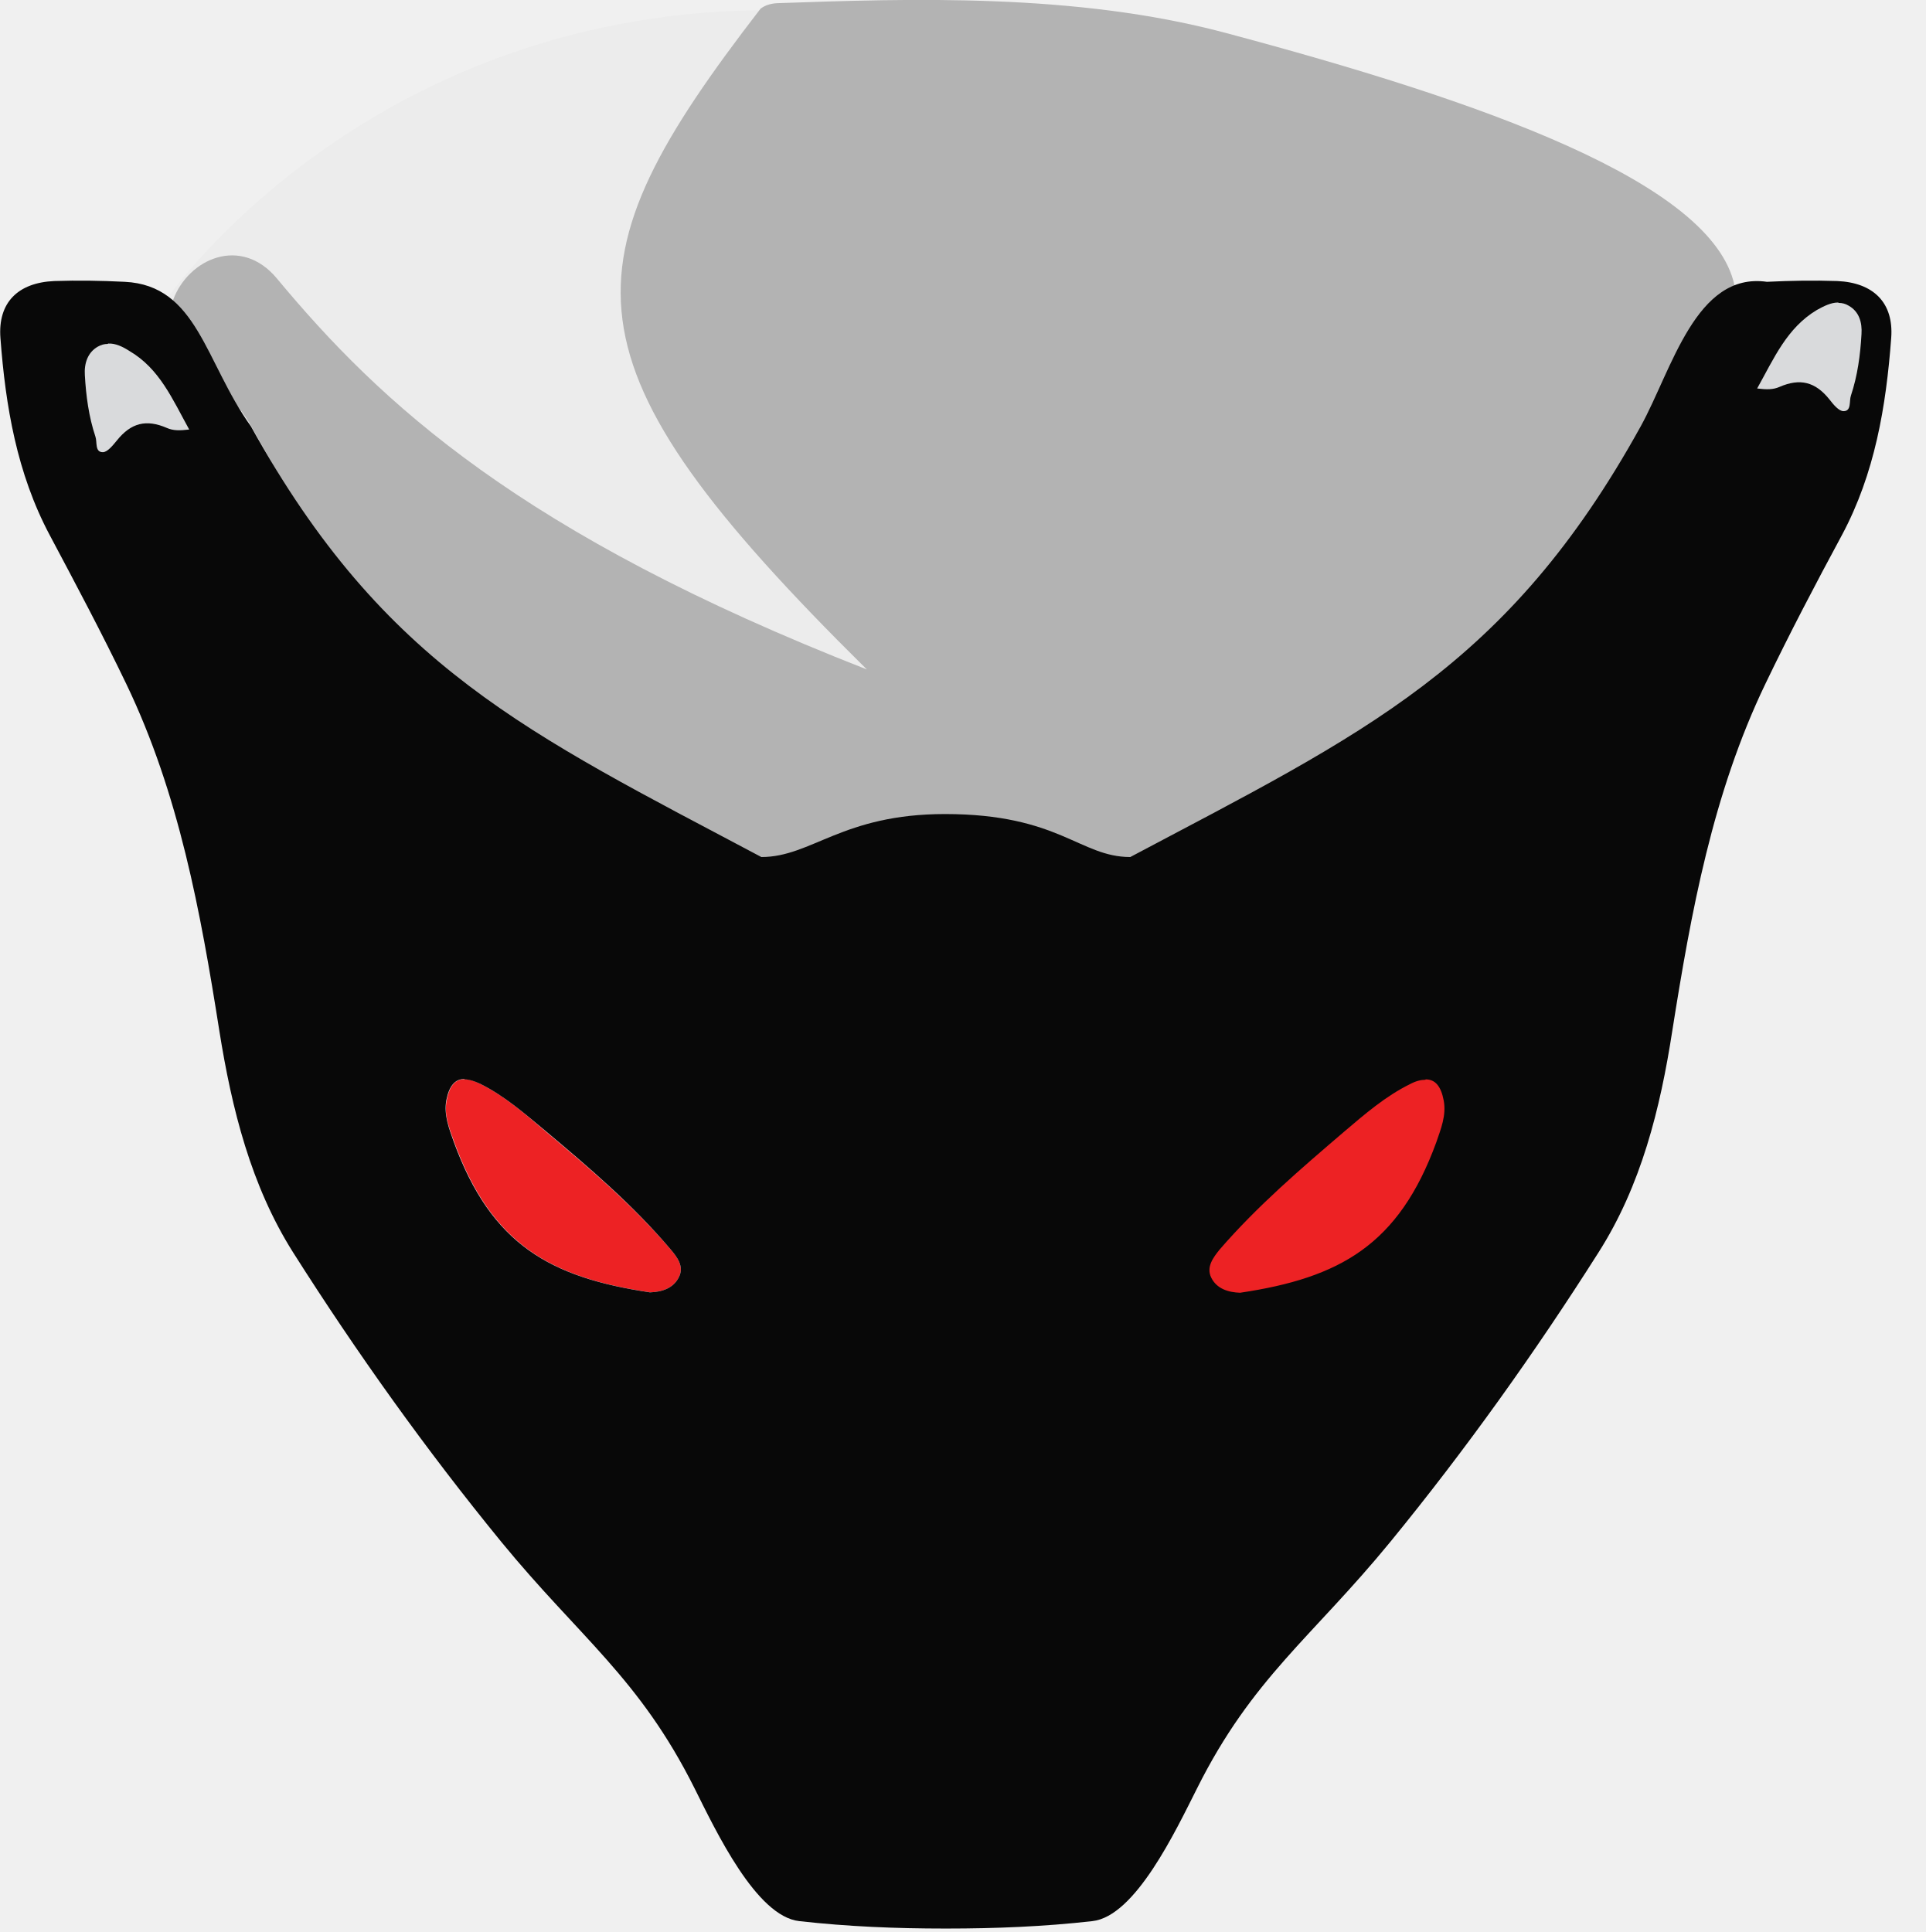
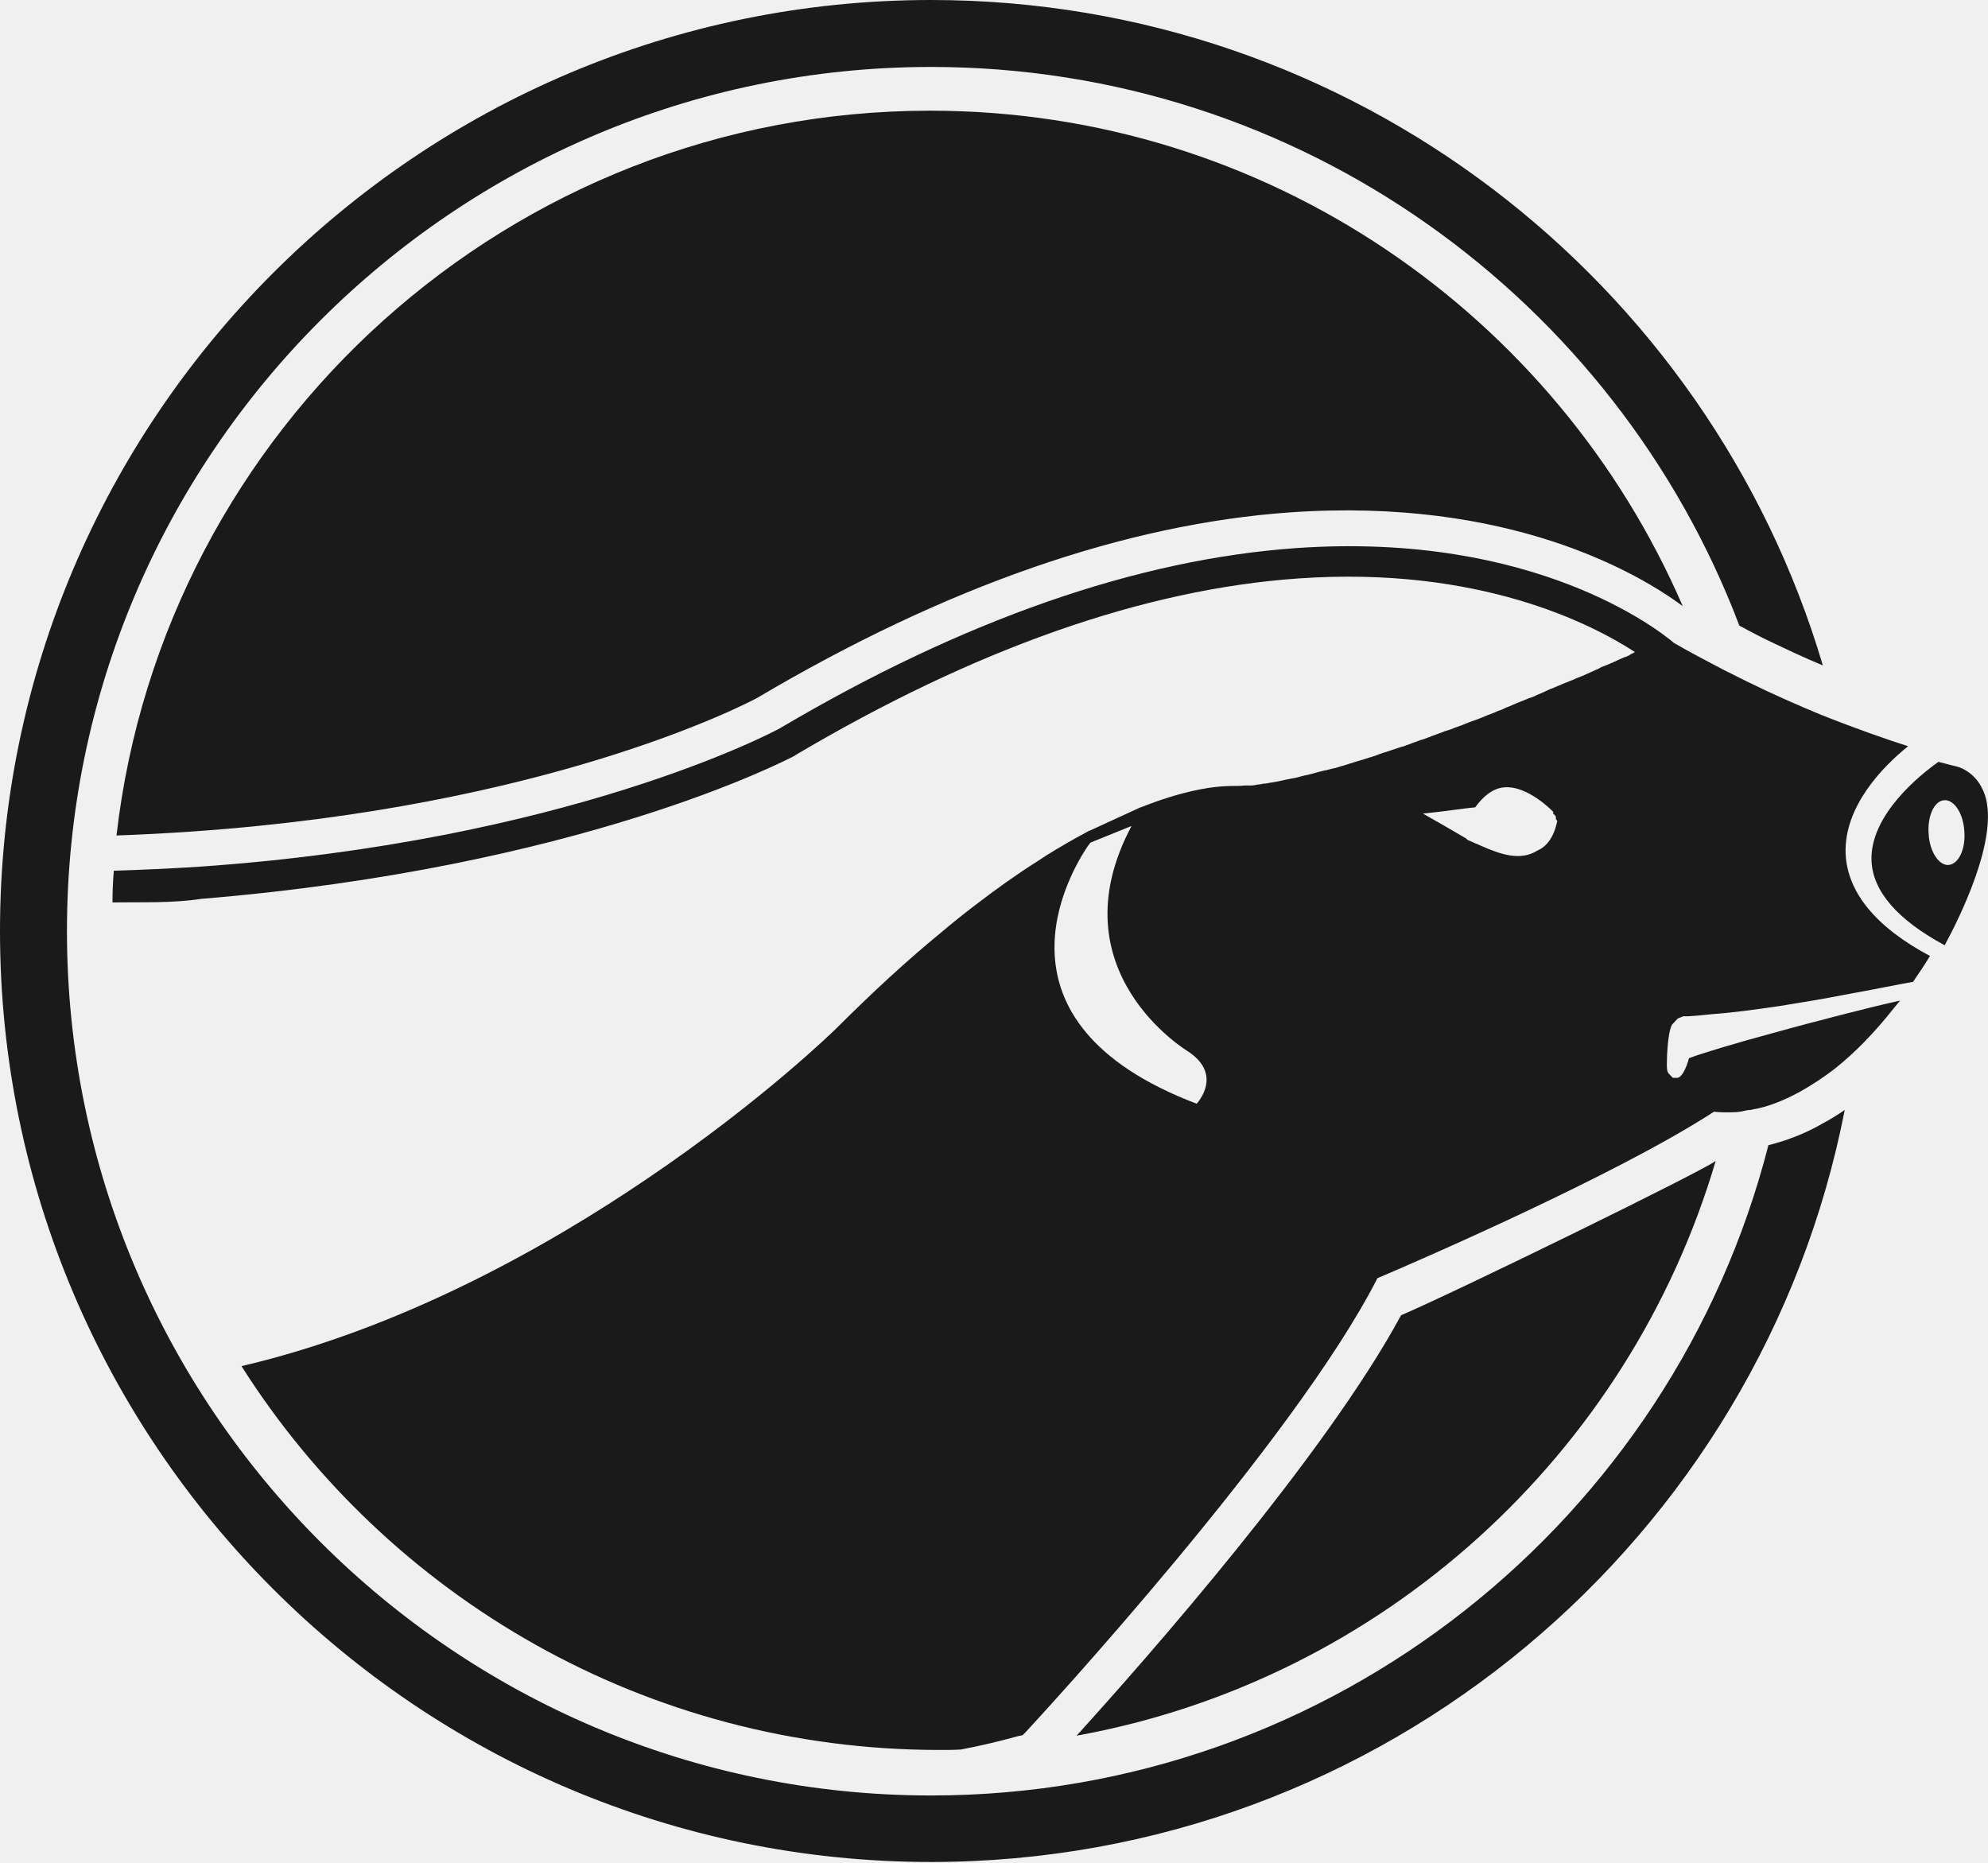
- <svg xmlns="http://www.w3.org/2000/svg" xml:space="preserve" height="100%" width="100%" viewBox="0 0 616 618" version="1.1" id="svg2985">
-   <defs id="defs2989" />
-   <g id="g2993" transform="matrix(1.25,0,0,-1.25,-77.23515,869.8947)">
-     <g id="g2995">
-       <g id="g3005" />
-       <g id="g3011">
-         <g id="g3069">
-           <path id="path3037-3-0" d="m 116.9 581.3 c -3.5 -0.5 -5.8 -0.4 -8 0.6 -7.5 3.3 -13.1 1.8 -18.1 -4.5 -1.4 -1.7 -3.4 -4.2 -5.2 -4.2 -3 0 -2 3.6 -2.7 5.6 -2.4 7.2 -3.3 14.6 -3.8 22.1 -0.3 4.2 0.9 8.1 4.7 10.3 3.9 2.2 7.7 0.5 11.3 -1.6 11 -6.4 15.6 -17.4 21.8 -28.3" style="fill: #d9dadc; fill-rule: evenodd;" />
-           <path id="right-eye" d="m 376.8 362.2 c 31.7 4.7 50.5 15.3 62.5 48.1 1.5 4.3 3.3 8.6 2.4 13.3 -1.3 6.6 -4.6 8.3 -10.6 5.3 -7.8 -3.9 -14.4 -9.7 -21 -15.3 -13.9 -11.8 -27.7 -23.6 -39.6 -37.5 -2.2 -2.6 -4.4 -5.6 -2.8 -9 1.8 -3.7 5.5 -4.7 9.2 -4.9" style="fill: #ed2224; fill-rule: evenodd;" />
-           <path id="path3037-3" d="m 509.3 595.2 c 2.9 -0.4 4.7 -0.3 6.6 0.5 6.2 2.6 10.7 1.4 14.9 -3.6 1.2 -1.4 2.8 -3.4 4.2 -3.4 2.5 0 1.6 2.9 2.2 4.5 2 5.7 2.7 11.6 3.1 17.6 0.2 3.3 -0.8 6.5 -3.9 8.2 -3.2 1.7 -6.3 0.4 -9.3 -1.3 -9 -5.1 -12.8 -13.8 -17.9 -22.5" style="fill: #d9dadc; fill-rule: evenodd;" />
-           <path id="left-eye" d="m 228.2 365.2 c -25.5 3.8 -40.6 12.2 -50.2 38.5 -1.2 3.4 -2.7 6.9 -1.9 10.7 1 5.3 3.7 6.6 8.5 4.2 6.3 -3.1 11.6 -7.8 16.9 -12.3 11.2 -9.4 22.3 -18.9 31.8 -30 1.8 -2.1 3.6 -4.5 2.2 -7.2 -1.4 -2.9 -4.4 -3.8 -7.4 -3.9" style="fill: #ed2224; fill-rule: evenodd;" />
-           <path d="m 104.9 620 c 0 0 49.8 71.8 150.7 73.3 73.9 1.1 78.6 -144.8 75.8 -222.9 -1 -28.5 -3 -48 -3 -48 l -61.4 -9.9 -63.7 31.1 z" id="hair-flick" style="fill: #ececec;" />
-           <path id="hair" d="m 454.7 539.1 c -5.8 -18.4 -8.2 -37.6 -14 -55.9 -7.1 -22.2 -12.2 -36.3 -34.8 -45.4 -30.1 -12.2 -61.8 -25 -94.5 -30.1 -6.8 -1.1 -13.5 -4.1 -20.6 -0 -28.9 16.3 -50.9 18.1 -81.5 31.1 -14.6 6.2 -32.6 12.9 -40.4 26.8 -7.5 13.3 -10.3 27.9 -13.7 42.4 -3.8 16 -7.2 32.1 -12.9 47.4 -4.1 11 -10.5 21.1 -16.2 31.4 -6.6 11.9 -21.5 19.6 -20 32.4 3.9 10.5 17.3 16.5 26.5 5.5 26.5 -31.9 62.3 -65.4 151 -100.1 -79.8 78.8 -77.9 103.4 -27.2 169.1 1.2 0.9 2.6 1.3 4.2 1.4 34.2 1.2 76.3 2.6 114.4 -7.5 66.1 -17.6 124.9 -38.3 130.6 -64.7" style="fill: #b3b3b3; fill-rule: evenodd;" />
-           <path d="m 93.7 623.8 c -6 0.3 -12 0.4 -18 0.2 -9.3 -0.4 -14.5 -5.5 -13.8 -14.6 1.3 -17.4 4.2 -34.6 12.6 -50.4 6.7 -12.6 13.4 -25.2 19.6 -38.1 13.5 -28.1 19 -58.3 23.8 -88.7 3.2 -20.1 8.1 -39.7 18.9 -56.8 16.3 -25.7 34 -50.5 53.3 -74.1 20 -24.4 35.3 -34.8 49.4 -63 5.5 -11 15.8 -32.8 26.8 -34 12.4 -1.4 24.8 -1.9 37.2 -1.9 0.2 0 0.4 -0 0.6 0 12.4 -0 24.9 0.5 37.2 1.9 11 1.2 21.3 23.1 26.8 34 14.1 28.2 29.4 38.6 49.4 63 19.3 23.6 37 48.4 53.3 74.1 10.9 17.1 15.8 36.7 18.9 56.8 4.8 30.3 10.3 60.6 23.8 88.7 6.2 12.9 12.8 25.5 19.6 38.1 8.4 15.7 11.3 32.9 12.6 50.4 0.7 9.1 -4.6 14.2 -13.8 14.6 -6 0.2 -12 0.1 -18 -0.2 -18.2 2.6 -24.3 -22.5 -32.3 -37 -34.1 -61.7 -70.8 -78.5 -130.6 -110.2 -12.9 0 -18.2 11 -47.4 11 -26.3 0 -34.1 -11 -47 -11 -59.7 31.7 -96.4 48.5 -130.6 110.2 -11.8 16.5 -13.7 36.1 -32.3 37 z m -4.2 -15.8 c 1.8 0.1 3.7 -0.8 5.4 -1.9 7.7 -4.5 11 -12.3 15.3 -20.1 -2.5 -0.3 -4.1 -0.3 -5.7 0.4 -5.3 2.3 -9.2 1.3 -12.8 -3.2 -1 -1.2 -2.4 -3 -3.6 -3 -2.1 0 -1.4 2.6 -1.9 4 -1.7 5.1 -2.4 10.4 -2.7 15.7 -0.2 3 0.7 5.8 3.3 7.3 0.9 0.5 1.7 0.7 2.5 0.7 z m 442.8 10.4 c 0.8 -0 1.7 -0.2 2.5 -0.7 2.7 -1.5 3.5 -4.3 3.3 -7.3 -0.3 -5.3 -1 -10.6 -2.7 -15.7 -0.5 -1.4 0.2 -4 -1.9 -4 -1.2 -0 -2.6 1.7 -3.6 3 -3.6 4.5 -7.5 5.5 -12.8 3.2 -1.6 -0.7 -3.2 -0.7 -5.7 -0.4 4.3 7.7 7.6 15.5 15.3 20.1 1.8 1 3.6 1.9 5.4 1.9 z M 180.7 419.7 c 1.1 -0 2.4 -0.4 3.9 -1.1 6.3 -3.1 11.6 -7.8 16.9 -12.2 11.2 -9.4 22.3 -18.9 31.8 -30.1 1.8 -2.1 3.6 -4.5 2.2 -7.2 -1.4 -2.9 -4.4 -3.8 -7.4 -3.9 -25.5 3.8 -40.6 12.2 -50.2 38.5 -1.2 3.4 -2.6 6.9 -1.9 10.7 0.7 3.6 2.2 5.4 4.6 5.4 z m 245.9 0 c 2.4 0 3.9 -1.7 4.6 -5.4 0.7 -3.8 -0.7 -7.2 -1.9 -10.7 -9.6 -26.3 -24.7 -34.7 -50.2 -38.5 -3 0.1 -6 1 -7.4 3.9 -1.3 2.7 0.5 5.1 2.2 7.2 9.6 11.1 20.7 20.6 31.8 30.1 5.3 4.5 10.6 9.1 16.9 12.2 1.5 0.8 2.8 1.1 3.9 1.1 z" id="face" style="fill: #080808; fill-rule: evenodd;" />
-         </g>
-       </g>
-     </g>
+ <svg xmlns="http://www.w3.org/2000/svg" version="1.1" id="Layer_1" x="0px" y="0px" viewBox="0 0 445.4 417.3" style="enable-background:new 0 0 445.4 417.3;" xml:space="preserve">
+   <style type="text/css">
+ 	.st0{fill:#1A1A1A;}
+ 	.st1{fill:none;}
+ 	.st2{fill:#FFFFFF;}
+ </style>
+   <g>
+     <path class="st0" d="M365.5,147.2C365.5,147.2,365.5,147.2,365.5,147.2C365.5,147.2,365.5,147.2,365.5,147.2   C365.5,147.2,365.5,147.2,365.5,147.2z" />
+     <path class="st1" d="M265.3,236.5c0,0-30-17.9-12.7-50.5l-0.3,0.1l-8.9,3.6c0,0-0.2,0.3-0.6,0.8c-3.9,5.7-24,39.3,24.4,57.7   C267.2,248.3,273.3,241.9,265.3,236.5z" />
+     <path class="st0" d="M444.7,178.1c-1-2.9-2.9-5-5.5-6.1l-0.3-0.1l-0.3-0.1c-0.1,0-1.6-0.4-4.3-1.1c-4.1,2.9-15.4,11.9-15,22.2   c0.3,6.8,5.8,13.2,16.4,18.9C439.1,205.5,447.9,187.8,444.7,178.1z M436.6,193.8c-2.2,0.2-4.3-3-4.5-7c-0.3-4,1.3-7.4,3.5-7.5   c2.2-0.2,4.3,3,4.5,7C440.4,190.3,438.8,193.6,436.6,193.8z" />
+     <path class="st0" d="M365.5,147.2C365.5,147.2,365.5,147.2,365.5,147.2C365.5,147.2,365.5,147.2,365.5,147.2   C365.5,147.2,365.5,147.2,365.5,147.2C365.5,147.2,365.5,147.2,365.5,147.2C365.5,147.2,365.5,147.2,365.5,147.2z" />
+     <path class="st0" d="M413.5,191.3c-0.4-10.6,8.3-19.5,14-24.1c-5-1.6-11.6-3.9-19.4-7c-5.1-2.1-10.8-4.6-16.7-7.5c-1-0.5-2-1-3-1.5   c-0.7-0.4-1.5-0.7-2.2-1.1c0,0,0,0,0,0l0,0c-3.6-1.9-7.3-3.8-11.1-6c-3.3-2.8-31.2-25-84.6-21.3c-35.7,2.5-74.7,16.1-115.8,40.4   c-1.6,0.9-47.7,25.3-130.1,31c-6.3,0.4-12.7,0.7-19.1,0.9c-0.2,2.4-0.3,4.7-0.3,7.1c6.7-0.1,13.3,0.2,19.9-0.8c0,0,0,0,0,0   c85-7,131.1-31.1,133-32.1l0.1-0.1c40.2-23.8,78.1-37.2,112.8-39.6c40.4-2.8,65.6,10.2,75.3,16.5c0,0,0,0,0,0c0,0,0,0,0,0   c0,0,0,0,0,0c0,0,0,0,0,0c0,0,0,0,0,0c-0.1,0-0.1,0.1-0.2,0.1c0,0-0.1,0-0.1,0.1c-0.3,0.1-0.5,0.2-0.8,0.4c-0.1,0-0.1,0-0.1,0.1   c-0.3,0.1-0.6,0.3-0.9,0.4c0,0,0,0-0.1,0c-0.7,0.3-1.5,0.6-2.2,1c0,0-0.1,0-0.1,0c-0.3,0.2-0.7,0.3-1.1,0.5c-0.1,0-0.1,0.1-0.2,0.1   c-0.3,0.1-0.7,0.3-1,0.4c-0.1,0-0.2,0.1-0.3,0.1c-0.3,0.1-0.7,0.3-1,0.5c-0.1,0-0.1,0.1-0.2,0.1c-0.9,0.4-1.8,0.8-2.7,1.2   c-0.1,0-0.1,0.1-0.2,0.1c-0.4,0.2-0.8,0.3-1.2,0.5c-0.1,0-0.2,0.1-0.3,0.1c-0.4,0.2-0.8,0.3-1.1,0.5c-0.1,0-0.2,0.1-0.3,0.1   c-0.4,0.2-0.8,0.3-1.2,0.5c-0.1,0-0.2,0.1-0.3,0.1c-1,0.4-2.1,0.9-3.1,1.3c-0.1,0-0.2,0.1-0.3,0.1c-0.4,0.2-0.9,0.4-1.3,0.6   c-0.1,0.1-0.3,0.1-0.4,0.2c-0.4,0.2-0.8,0.3-1.2,0.5c-0.2,0.1-0.3,0.1-0.4,0.2c-0.4,0.2-0.9,0.4-1.3,0.5c-0.1,0-0.2,0.1-0.3,0.1   c-1.1,0.5-2.3,0.9-3.4,1.4c-0.1,0-0.1,0.1-0.2,0.1c-0.5,0.2-1,0.4-1.5,0.6l-0.4,0.2c-0.4,0.2-0.9,0.4-1.3,0.5   c-0.1,0.1-0.3,0.1-0.4,0.2c-0.5,0.2-1,0.4-1.5,0.6c-0.1,0-0.2,0.1-0.3,0.1c-1.2,0.5-2.4,1-3.6,1.4c-0.1,0-0.2,0.1-0.3,0.1   c-0.5,0.2-1,0.4-1.5,0.6c-0.2,0.1-0.3,0.1-0.5,0.2c-0.5,0.2-0.9,0.3-1.4,0.5c-0.2,0.1-0.3,0.1-0.5,0.2c-0.5,0.2-1,0.4-1.5,0.5   c-0.1,0.1-0.2,0.1-0.3,0.1c-1.2,0.5-2.5,0.9-3.7,1.4c-0.1,0-0.2,0.1-0.3,0.1c-0.5,0.2-1,0.4-1.5,0.5c-0.2,0.1-0.3,0.1-0.5,0.2   c-0.5,0.2-0.9,0.3-1.4,0.5c-0.2,0.1-0.3,0.1-0.5,0.2c-0.5,0.2-0.9,0.3-1.4,0.5c-0.1,0.1-0.3,0.1-0.4,0.1c-1.2,0.4-2.4,0.8-3.6,1.2   c-0.1,0-0.2,0.1-0.4,0.1c-0.5,0.2-0.9,0.3-1.4,0.5c-0.2,0.1-0.3,0.1-0.5,0.2c-0.4,0.1-0.8,0.3-1.3,0.4L306,170   c-0.4,0.1-0.9,0.3-1.3,0.4c-0.1,0-0.3,0.1-0.4,0.1c-1.2,0.4-2.3,0.7-3.5,1.1c-0.1,0-0.3,0.1-0.4,0.1c-0.4,0.1-0.8,0.3-1.3,0.4   c-0.2,0-0.4,0.1-0.5,0.1c-0.4,0.1-0.8,0.2-1.2,0.3c-0.2,0.1-0.4,0.1-0.5,0.1c-0.4,0.1-0.8,0.2-1.2,0.3c-0.2,0-0.3,0.1-0.4,0.1   c-1.1,0.3-2.1,0.6-3.2,0.8c-0.1,0-0.3,0.1-0.4,0.1c-0.4,0.1-0.7,0.2-1.1,0.3c-0.2,0-0.3,0.1-0.5,0.1c-0.3,0.1-0.7,0.1-1,0.2   c-0.2,0-0.3,0.1-0.5,0.1c-0.4,0.1-0.7,0.1-1,0.2c-0.1,0-0.3,0.1-0.4,0.1c-1,0.2-1.9,0.4-2.8,0.5c-0.1,0-0.3,0.1-0.4,0.1   c-0.3,0-0.6,0.1-0.9,0.1c-0.2,0-0.3,0-0.5,0.1c-0.3,0-0.6,0.1-0.8,0.1c-0.1,0-0.3,0-0.5,0.1c-0.3,0-0.6,0.1-0.8,0.1   c-0.1,0-0.3,0-0.4,0c-0.2,0-0.4,0-0.6,0l-0.6,0c-0.9,0.1-1.7,0.1-2.5,0.1c-0.4,0-1.2,0-2.6,0.1c-3,0.2-9.2,1.1-18.2,4.7   c0,0-0.1,0-0.1,0l-11.3,5.2l-0.1,0c-1.1,0.6-2.2,1.2-3.3,1.8c-2.8,1.6-5.6,3.2-8.4,5.1c0,0,0,0,0,0c-4.6,2.9-9.2,6.2-13.9,9.8   c-2.5,1.9-5,3.9-7.6,6.1c-7.7,6.3-15.5,13.5-23.5,21.5c-0.2,0.2-16.5,16.2-42.4,33.7c-21.8,14.8-54.5,33.5-90.9,42   c32.8,51.7,90.6,86,156.4,86c1.6,0,3.2,0,4.8-0.1c4.2-0.8,8.5-1.8,12.8-3l1-0.2l0.7-0.7c2.5-2.7,60.2-65.1,78.8-101.7   c8-3.4,53.4-23,75.4-37.3c1.1,0.1,2.6,0.2,4.5,0.1c0.7,0,1.5-0.1,2.3-0.3c0.4-0.1,0.9-0.2,1.4-0.2c0.3-0.1,0.6-0.1,0.9-0.2   c0.2,0,0.4-0.1,0.6-0.1c0.5-0.1,1.1-0.3,1.6-0.4c2.4-0.7,5.1-1.8,8-3.4c2.5-1.4,5.3-3.2,8.1-5.4c4.1-3.3,8.4-7.6,12.9-13.3   c0.2-0.2,1.2-1.5,1.4-1.7c-4.1,0.9-8.5,2-12.8,3.1c-5,1.3-10.1,2.6-14.7,3.9c-9.3,2.5-16.9,4.8-19.8,5.9c-0.2,0.9-1.3,4.3-2.6,4.4   l-1,0l-0.7-0.7c-0.7-0.7-0.7-1-0.6-4.5c0.3-5.6,1-6.4,1.1-6.7l1.3-1.4l1.3-0.5c1.4,0.1,4.5-0.3,6.8-0.5c4.2-0.3,9.4-1,14.8-1.8   c4.9-0.8,9.9-1.6,14.4-2.5c6.7-1.2,12.4-2.4,15.4-2.9c1.3-1.9,2.6-3.8,3.8-5.8C420.2,207.7,413.9,199.9,413.5,191.3z M268.1,247.3   c-48.4-18.4-28.3-51.9-24.4-57.7c0.4-0.5,0.6-0.8,0.6-0.8l8.9-3.6l0.3-0.1c-17.3,32.6,12.7,50.5,12.7,50.5   C274.2,240.9,268.1,247.3,268.1,247.3z M344.4,190.6c-3.8,2.4-8.3,0.8-12.6-1.1c-0.4-0.2-0.9-0.4-1.4-0.6c-0.7-0.3-1.3-0.6-1.8-0.8   c0,0,0-0.1,0.1-0.1c-2.1-1.2-4.9-2.9-9.9-5.7c5.8-0.6,9.2-1.2,11.7-1.4c1.8-2.5,4-4.3,6.6-4.5c4.1-0.3,8.6,3.2,10.9,5.5   c0,0.1,0,0.2-0.1,0.3c0.2,0.2,0.3,0.3,0.5,0.5c0.2,0.2,0.2,0.5,0.2,0.9c0.1,0.1,0.2,0.2,0.3,0.3   C348.1,187.9,346.3,189.8,344.4,190.6z" />
+     <path class="st0" d="M313.9,294.7c-16.9,31.3-56.8,76.7-72.7,94.2c68.5-12.4,123.8-63,143.2-128.8   C382.3,262,326.3,289.4,313.9,294.7z" />
+     <path class="st0" d="M208.4,24.8c-94,0-171.8,71.1-182.3,162.4c5.7-0.2,11.4-0.5,17.1-0.9c79.1-5.5,123-28.1,126.4-29.9   c42.2-25,82.5-39,119.5-41.6c49-3.4,77.9,13.6,87.9,21C348.8,70.6,283.9,24.8,208.4,24.8z" />
+     <path class="st0" d="M385.4,151.1C385.4,151.1,385.4,151.1,385.4,151.1C385.4,151.1,385.4,151.1,385.4,151.1L385.4,151.1z" />
+     <path class="st2" d="M384.5,260c0,0,0,0.1,0,0.1C384.6,260.1,384.6,260,384.5,260z" />
+     <path class="st0" d="M398.7,255.9c-0.7,0.2-1.4,0.4-2.1,0.6c-0.1,0-0.3,0.1-0.4,0.1c-21.4,83.7-97.4,145.7-187.6,145.7   C101.9,402.3,15,315.4,15,208.6C15,101.9,101.9,15,208.6,15c82.7,0,153.4,52.1,181.1,125.2c0.6,0.3,1.2,0.6,1.7,0.9   c0,0,1.5,0.8,2.1,1.1c1,0.5,1.9,1,2.8,1.4c4,1.9,8,3.8,12.1,5.5C382.9,63,303,0,208.6,0C93.6,0,0,93.6,0,208.6   s93.6,208.6,208.6,208.6c101.3,0,186-72.6,204.7-168.5c-1.6,1.1-3.2,2.1-4.9,3C405.3,253.5,402,254.9,398.7,255.9z" />
  </g>
</svg>
